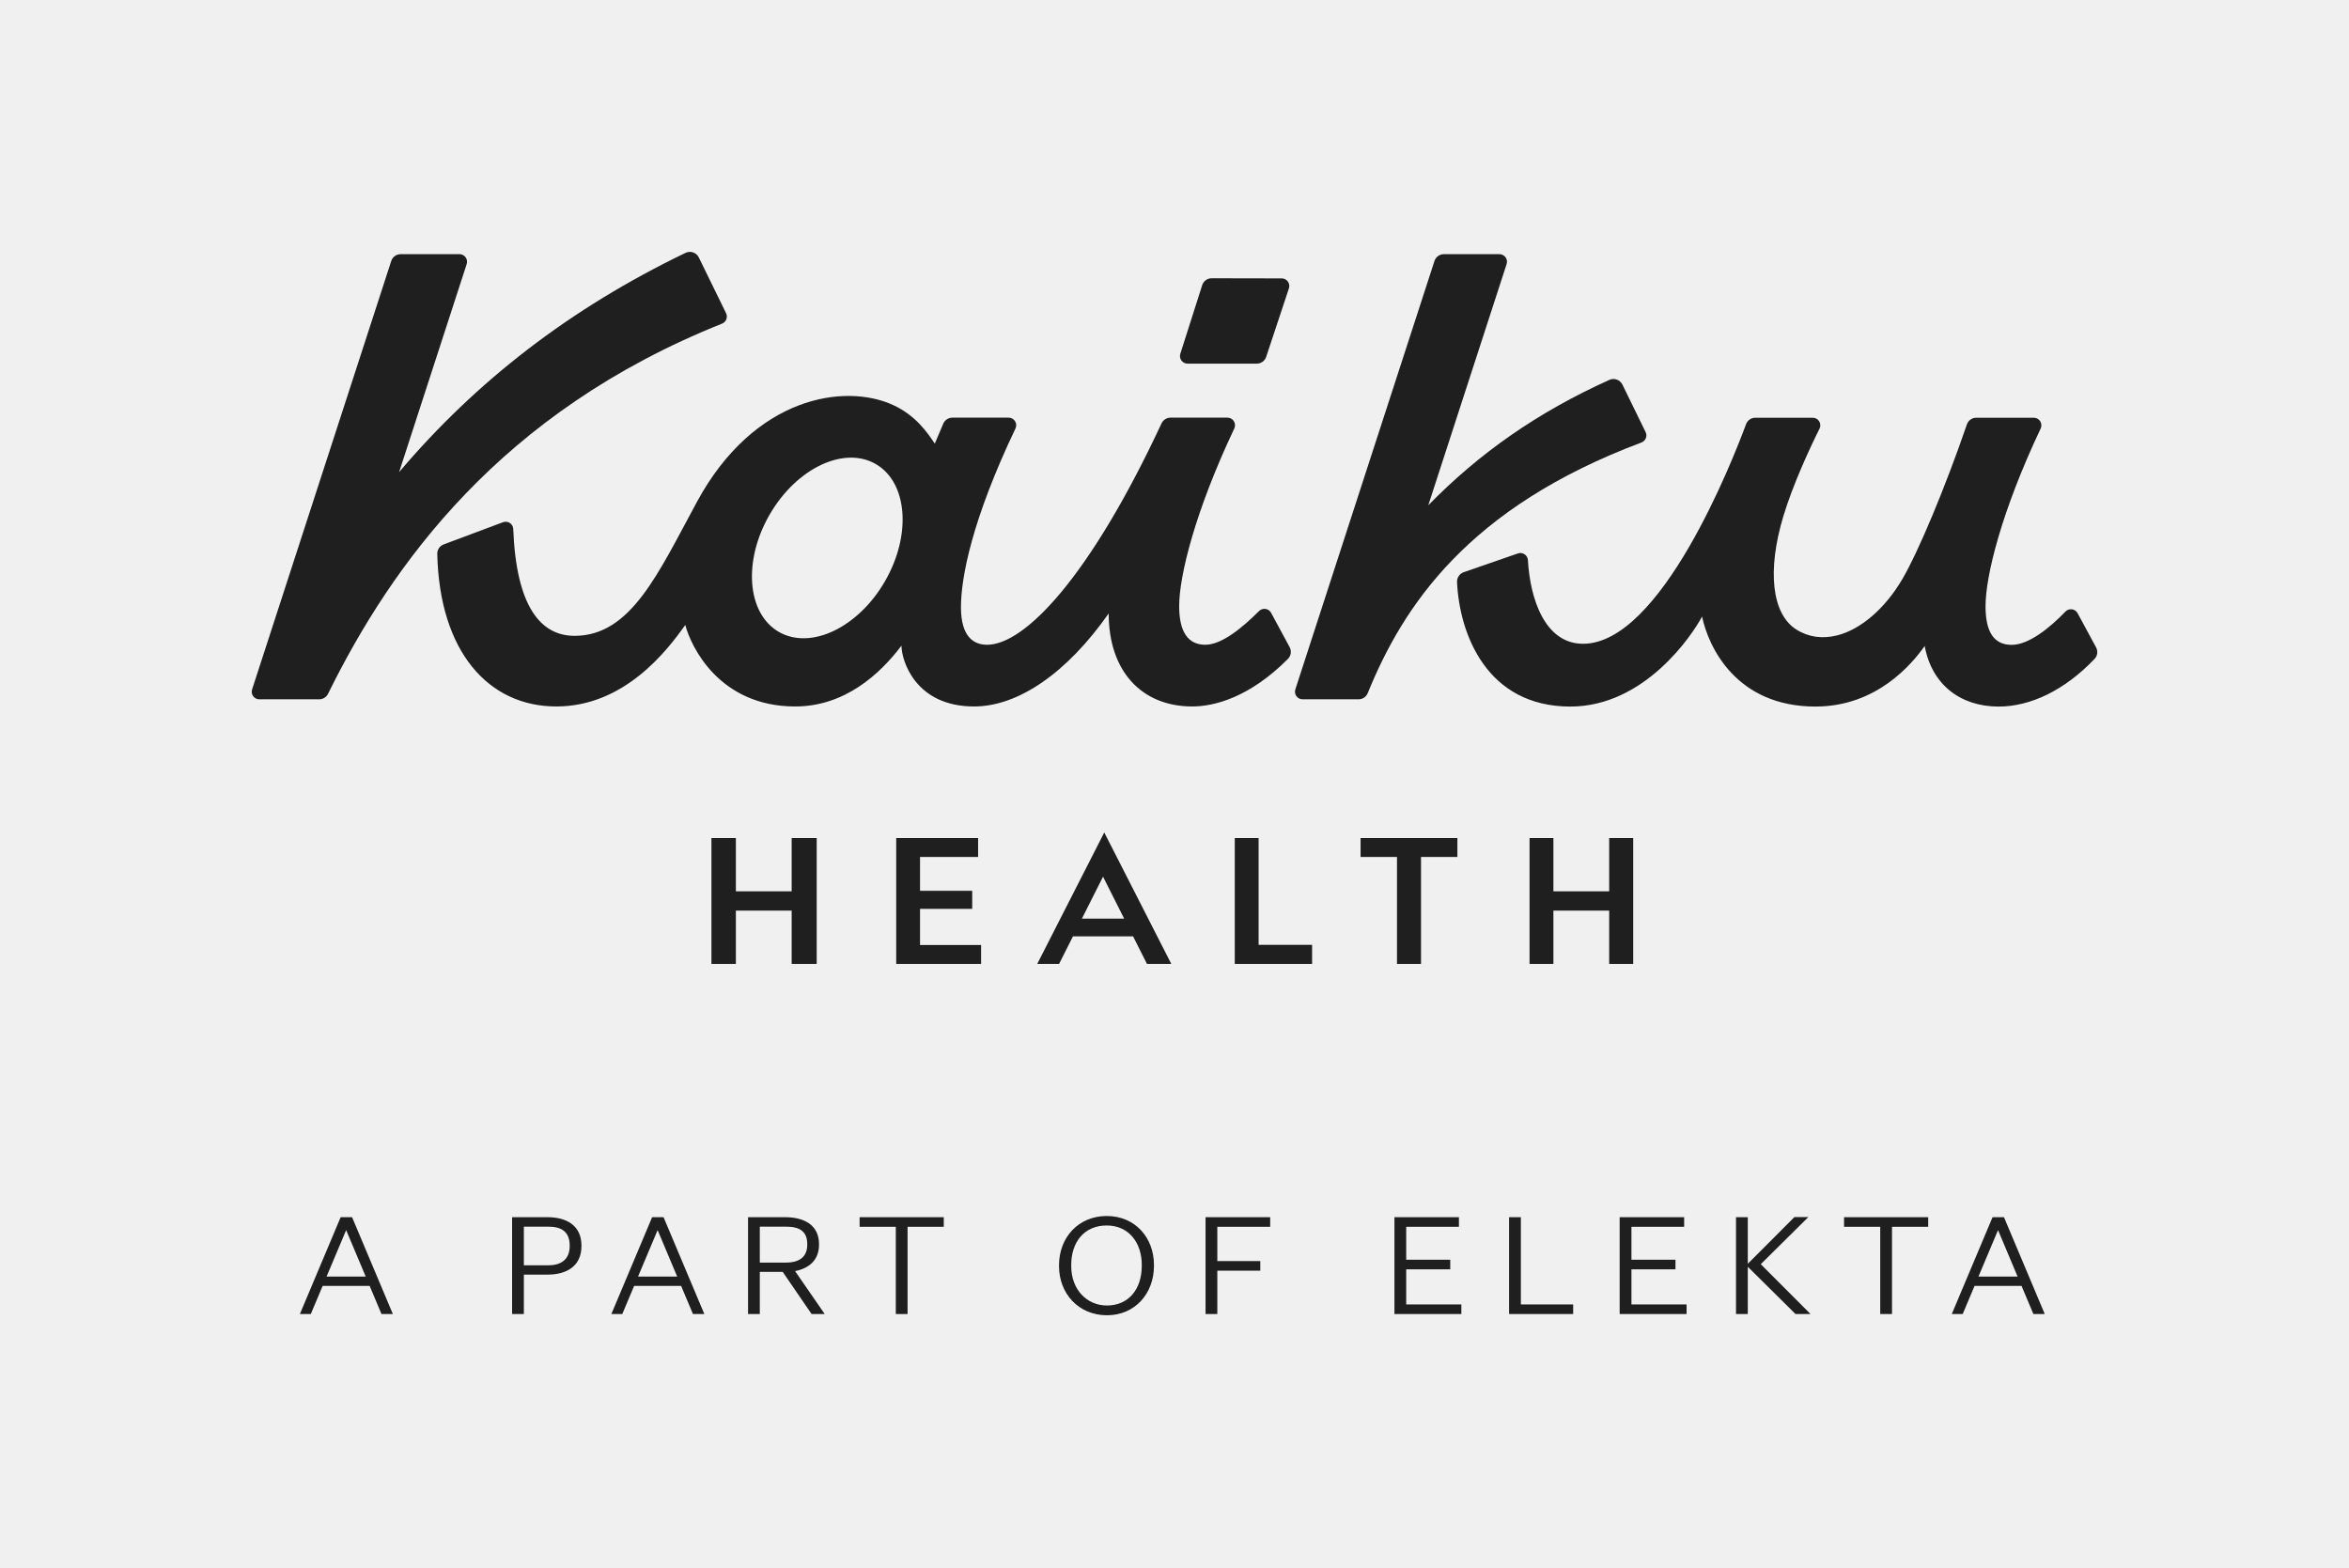
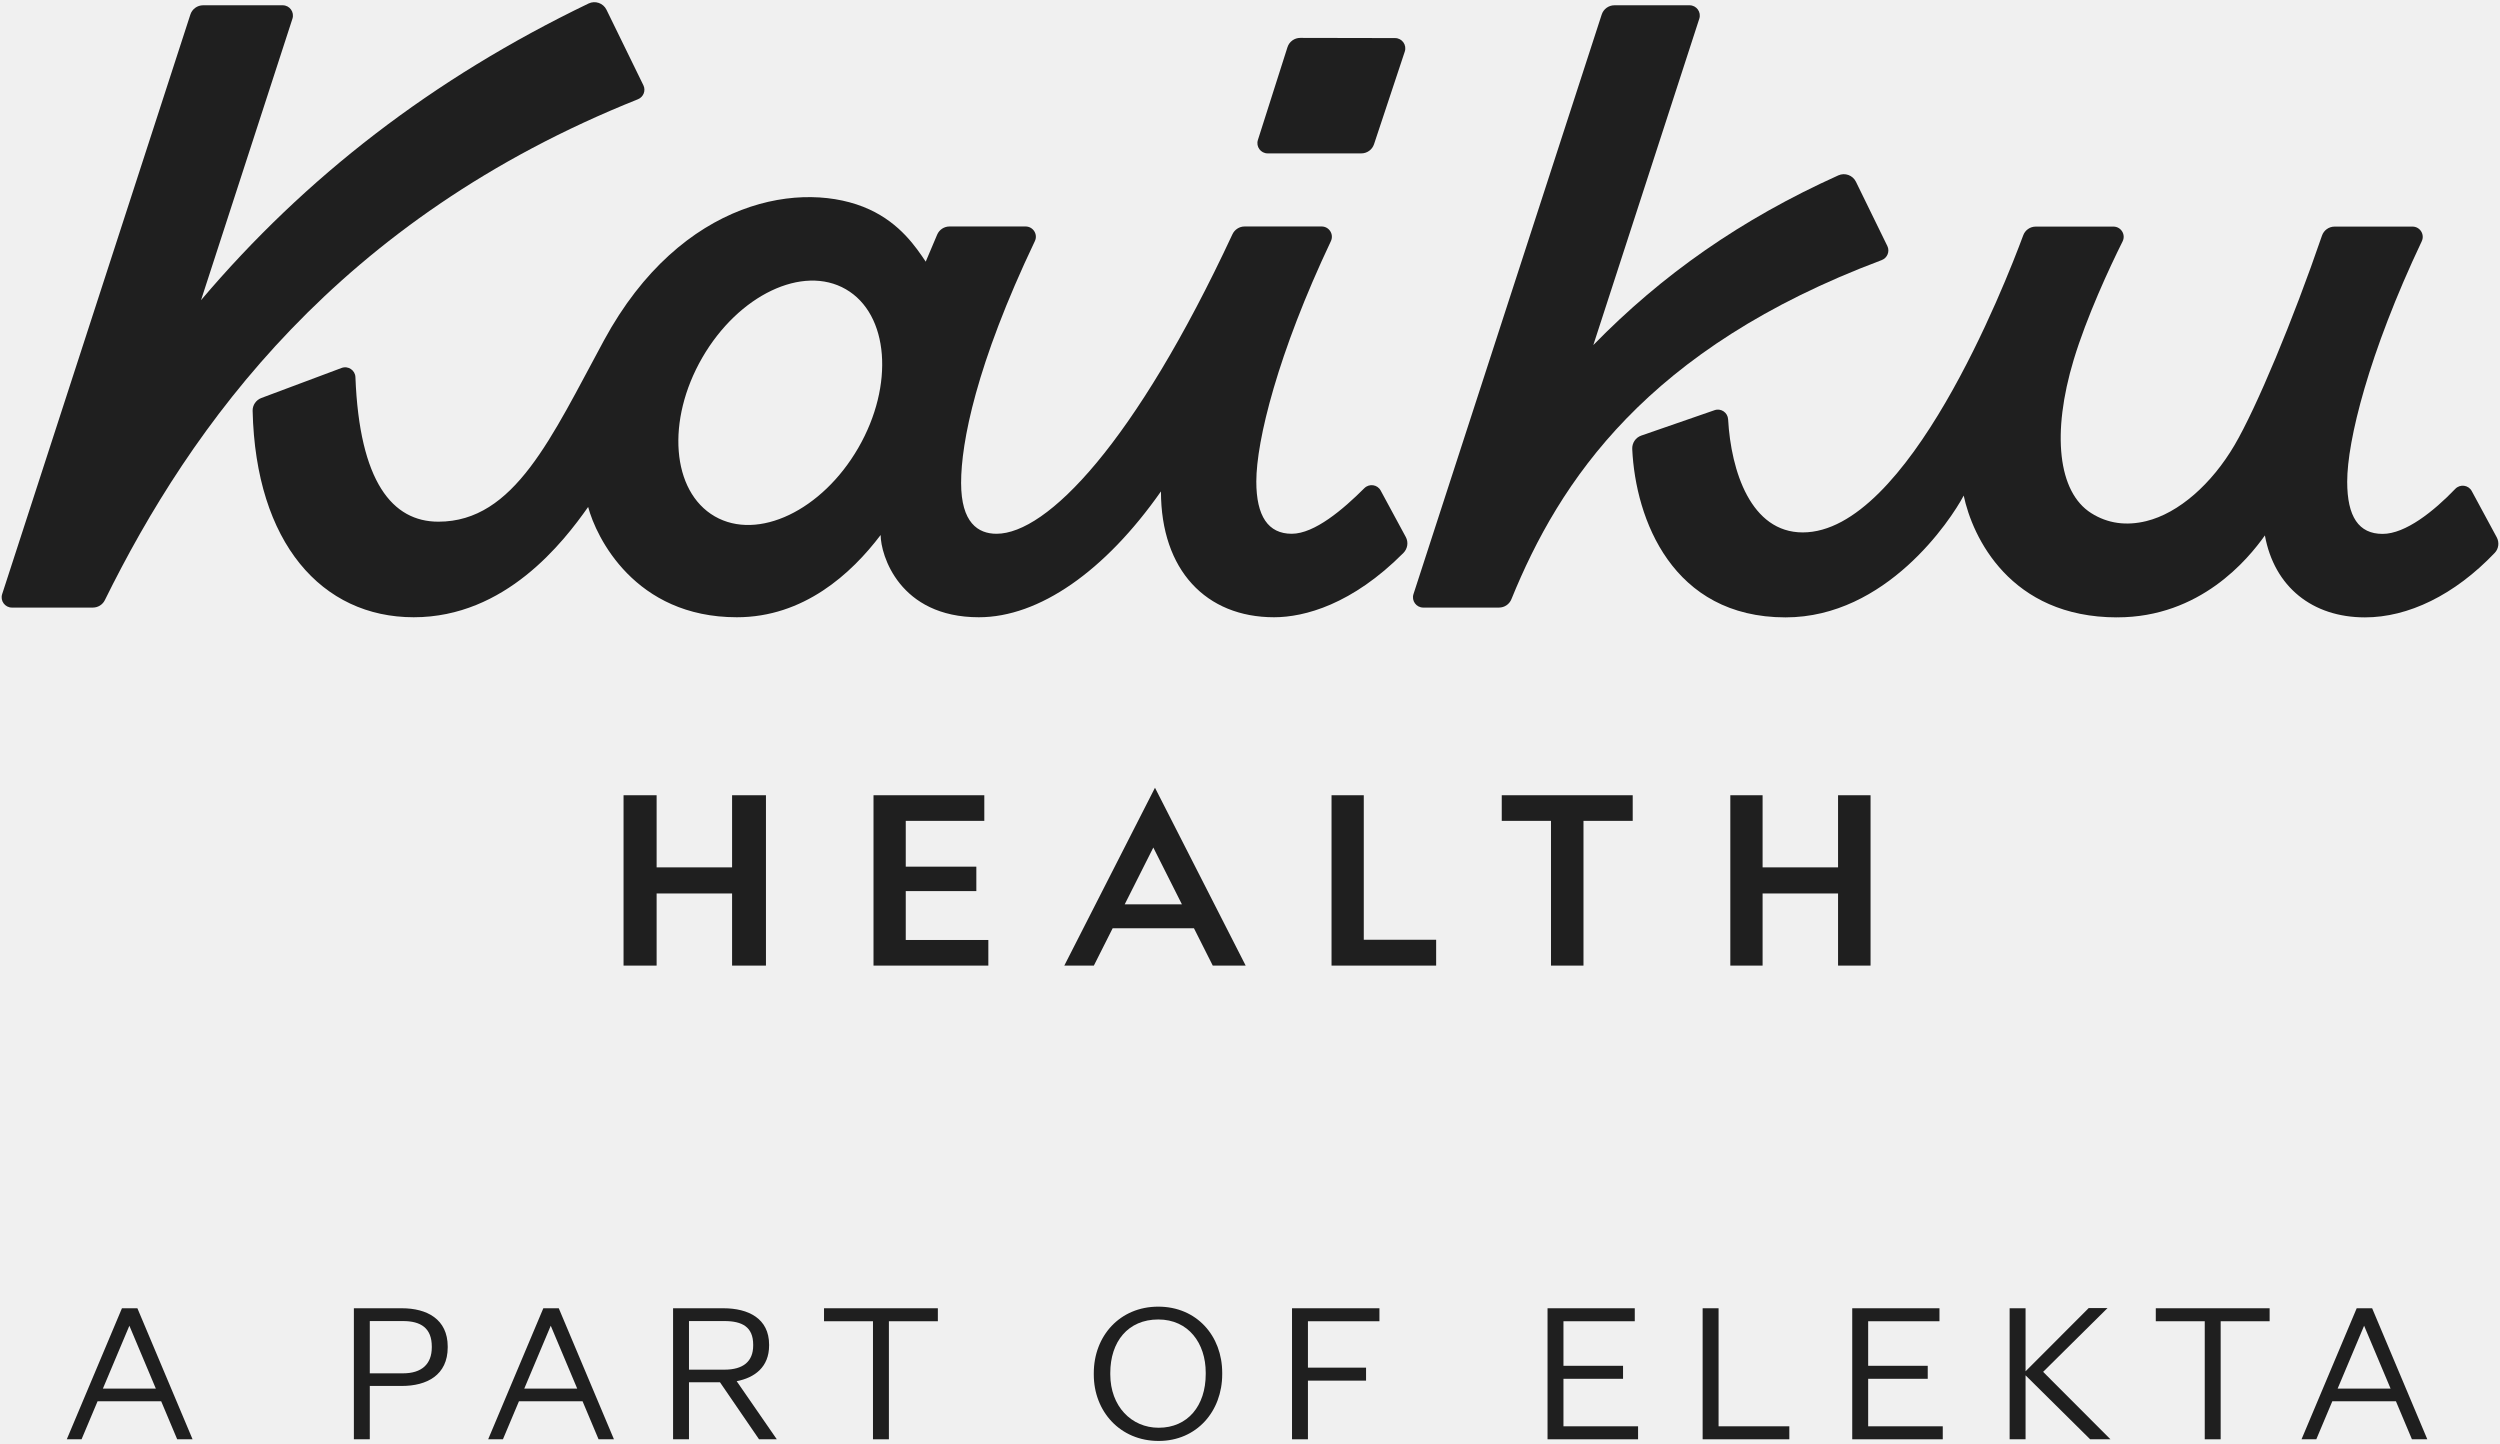
- <svg xmlns="http://www.w3.org/2000/svg" version="1.1" id="Layer_1" x="0px" y="0px" viewBox="0 0 1184.688 790.459" style="enable-background:new 0 0 1184.688 790.459;" xml:space="preserve">
-   <style type="text/css">
- 	.st0{fill:#FFFFFF;}
- 	.st1{fill:#FFC800;}
- 	.st2{fill:#1F1F1F;}
- </style>
+ <svg xmlns="http://www.w3.org/2000/svg" width="100%" height="100%" viewBox="0 0 932 538" version="1.1" xml:space="preserve" style="fill-rule:evenodd;clip-rule:evenodd;stroke-linejoin:round;stroke-miterlimit:2;">
  <g>
-     <path class="st2" d="M915.64,356.331v-0.063C916.028,356.279,915.839,356.31,915.64,356.331    M1047.809,309.293c-1.241-2.294-4.341-2.681-6.148-0.801   c-7.976,8.316-18.544,16.774-27.09,16.774c-8.877,0-13.192-6.368-13.192-19.465   c0-15.208,7.965-47.724,27.787-89.613c1.205-2.545-0.628-5.483-3.446-5.483h-29.028   c-2.137,0-4.027,1.356-4.719,3.378c-10.757,31.395-24.446,64.204-32.573,78.056   c-8.531,14.559-20.864,25.404-32.924,28.363c-7.374,1.807-14.36,0.948-20.576-3.011   c-12.328-7.834-14.752-29.714-6.478-57.145   c4.823-15.972,13.333-34.333,18.224-44.115c1.273-2.545-0.581-5.525-3.425-5.525   h-28.934c-2.09,0-3.954,1.283-4.682,3.247   c-6.887,18.591-43.016,110.765-82.203,110.765c-19.308,0-26.729-22.775-27.818-42.157   c-0.141-2.545-2.65-4.247-5.059-3.409l-27.321,9.468   c-2.116,0.733-3.467,2.781-3.362,5.022c1.21,26.101,14.936,62.748,57.145,62.748   c37.486,0,61.565-36.171,66.425-45.409c3.231,15.349,17.198,45.409,57.229,45.409   v-0.01c30.924,0,48.713-21.602,55.055-30.541   c3.493,19.204,17.742,30.552,37.292,30.552c16.077,0,33.343-8.248,48.41-24.063   c1.477-1.55,1.744-3.907,0.728-5.792L1047.809,309.293z" />
-     <path class="st2" d="M345.76,127.538c-58.197,28.017-105.602,64.717-144.47,110.587   l34.076-104.926c0.801-2.467-1.042-5.001-3.64-5.001h-29.656   c-2.168,0-4.09,1.393-4.755,3.456l-70.169,216.074   c-0.806,2.472,1.037,5.006,3.634,5.006h30.185c1.906,0,3.624-1.068,4.467-2.776   c32.055-64.974,86.859-142.029,198.729-186.721c2.063-0.827,3.011-3.221,2.037-5.221   l-13.757-28.153C351.237,127.391,348.237,126.344,345.76,127.538" />
-     <path class="st2" d="M446.326,293.185c-13.501,23.383-37.465,34.815-53.537,25.535   c-16.067-9.275-18.151-35.747-4.65-59.13   c13.495-23.377,37.465-34.81,53.531-25.53   C457.737,243.335,459.821,269.807,446.326,293.185 M650.423,326.428l-9.369-17.334   c-1.22-2.257-4.268-2.681-6.085-0.864c-7.85,7.85-18.554,16.988-27.069,16.988   c-8.761,0-13.202-6.546-13.202-19.465c0-15.197,7.971-47.708,27.797-89.613   c1.204-2.545-0.628-5.478-3.446-5.478h-28.724c-1.943,0-3.713,1.147-4.53,2.906   c-36.428,78.134-69.179,111.65-87.953,111.65c-6.855,0-13.197-4.08-13.197-18.978   c0-14.962,5.546-44.037,27.499-90.127c1.21-2.529-0.649-5.452-3.456-5.452   h-28.368c-2.006,0-3.818,1.199-4.603,3.048l-4.263,10.065   c-3.613-5.394-9.479-14.166-20.995-19.466   c-24.31-11.186-70.028-4.483-98.93,48.771   c-19.623,36.161-33.338,67.634-61.753,67.634c-17.125,0-29.416-14.778-30.929-53.893   c-0.099-2.592-2.723-4.331-5.153-3.42l-29.908,11.196   c-1.98,0.744-3.31,2.66-3.263,4.771c1.126,49.342,25.828,76.972,60.062,76.972   c34.197,0,55.768-27.986,65.021-41.115c2.959,11.165,17.324,41.115,55.438,41.115   c24.875,0,42.628-16.156,53.605-30.667c0,7.379,6.913,30.667,36.611,30.667   c22.435,0,47.022-17.14,67.891-46.917c0,29.389,16.847,46.917,42.167,46.917   c11.306,0,29.117-4.76,48.205-23.959   C651.093,330.801,651.486,328.392,650.423,326.428" />
-     <path class="st2" d="M811.681,191.605c-36.281,16.355-65.712,37.025-91.347,63.262   l39.507-121.668c0.801-2.467-1.037-5.001-3.634-5.001h-27.996   c-2.163,0-4.085,1.393-4.755,3.456l-70.169,216.074   c-0.801,2.472,1.042,5.006,3.64,5.006h28.253c2.037,0,3.854-1.236,4.619-3.121   c17.868-43.943,50.484-93.562,138.023-126.408c2.116-0.796,3.116-3.226,2.126-5.253   l-11.71-23.964C817.054,191.564,814.138,190.495,811.681,191.605" />
-     <path class="st2" d="M606.308,143.839l-11.024,34.59   c-0.786,2.467,1.053,4.986,3.645,4.986h34.904c2.158,0,4.069-1.377,4.75-3.425   l11.464-34.537c0.822-2.472-1.016-5.022-3.619-5.027l-35.344-0.068   C608.9,140.352,606.968,141.76,606.308,143.839" />
-   </g>
-   <g>
-     <polygon class="st2" points="399.264,449.584 371.131,449.584 371.131,422.696 358.802,422.696    358.802,486.206 371.131,486.206 371.131,459.312 399.264,459.312 399.264,486.206    411.892,486.206 411.892,422.696 399.264,422.696  " />
-     <polygon class="st2" points="464.008,458.43 490.323,458.43 490.323,449.319 464.008,449.319    464.008,432.248 493.295,432.248 493.295,422.696 451.989,422.696 451.989,486.206    494.798,486.206 494.798,476.654 464.008,476.654  " />
-     <polygon class="st2" points="634.76,422.696 622.741,422.696 622.741,486.206 661.739,486.206    661.739,476.569 634.76,476.569  " />
-     <polygon class="st2" points="686.195,432.248 704.552,432.248 704.552,486.206 716.667,486.206    716.667,432.248 735.018,432.248 735.018,422.696 686.195,422.696  " />
-     <polygon class="st2" points="811.571,422.696 811.571,449.584 783.438,449.584 783.438,422.696    771.409,422.696 771.409,486.206 783.438,486.206 783.438,459.312 811.571,459.312    811.571,486.206 823.685,486.206 823.685,422.696  " />
-     <path class="st2" d="M578.461,486.206h12.272l-33.813-66.307l-33.805,66.307h11.018   l7.013-13.924h30.305L578.461,486.206z M545.642,463.354l10.659-21.164l10.655,21.164   H545.642z" />
-   </g>
-   <g>
-     <path class="st2" d="M177.564,613.949h-0.251h-5.483h-0.024l-20.562,48.847h5.505   l5.974-14.185h0.003l-0.002,0.004h23.7h0.001h0.005l5.967,14.181h5.733   L177.564,613.949z M184.444,643.911h-19.742l-0.004,0.009l0.001-0.012l9.875-23.444   l9.87,23.444l0.001,0.003H184.444z" />
-     <path class="st2" d="M276.172,613.949h-17.904v48.849h5.934v-19.886h11.97   c9.293,0,17.078-4.026,17.078-14.413v-0.273   C293.25,618.038,285.534,613.949,276.172,613.949z M287.316,628.499   c0,6.287-3.765,9.709-10.736,9.709H264.201v-19.486h12.379   c6.629,0,10.736,2.596,10.736,9.504V628.499z" />
-     <path class="st2" d="M334.652,613.949h-0.25h-5.483h-0.023l-20.562,48.847h5.505   l5.973-14.181v0.001l0.007-0.01l-0.004,0.01h23.698h0.003h0.005l5.967,14.181   h5.733L334.652,613.949z M331.663,620.464l9.868,23.444h-19.743L331.663,620.464z" />
-     <path class="st2" d="M413.066,627.816v-0.273c0-9.778-7.71-13.593-17.077-13.593h-18.724   v48.849h5.934v-21.252h11.56l14.555,21.252h6.623l-14.959-21.663   C407.68,639.843,413.066,635.879,413.066,627.816z M383.198,636.841v-18.119h13.201   c6.627,0,10.733,2.186,10.733,8.821v0.273c0,6.014-3.763,9.026-10.733,9.026   H383.198z" />
-     <polygon class="st2" points="433.538,618.79 451.79,618.79 451.79,662.798 457.724,662.798    457.724,618.79 475.975,618.79 475.975,613.949 433.538,613.949  " />
-     <path class="st2" d="M558.148,613.349c-14.342,0-24.041,10.928-24.041,24.791v0.551   c0,13.658,9.765,24.725,24.18,24.725c14.203,0,23.696-11.067,23.696-24.864v-0.545   C581.983,624.276,572.49,613.349,558.148,613.349z M575.838,638.485   c0,11.817-6.696,20.009-17.551,20.009c-10.177,0-18.029-8.058-18.029-19.875v-0.545   c0-11.612,6.557-19.942,17.89-19.942c11.272,0,17.69,8.881,17.69,19.809V638.485z" />
-     <polygon class="st2" points="608.008,662.798 613.941,662.798 613.941,640.93 635.61,640.93    635.61,636.09 613.941,636.09 613.941,618.79 640.599,618.79 640.599,613.949    608.008,613.949  " />
-     <polygon class="st2" points="709.201,640.247 731.414,640.247 731.414,635.401 709.201,635.401    709.201,618.79 735.788,618.79 735.788,613.949 703.266,613.949 703.266,662.798    737.017,662.798 737.017,657.957 709.201,657.957  " />
-     <polygon class="st2" points="767.028,613.949 761.089,613.949 761.089,662.798 793.406,662.798    793.406,657.957 767.028,657.957  " />
-     <polygon class="st2" points="822.796,640.247 845.004,640.247 845.004,635.401 822.796,635.401    822.796,618.79 849.378,618.79 849.378,613.949 816.857,613.949 816.857,662.798    850.607,662.798 850.607,657.957 822.796,657.957  " />
-     <polygon class="st2" points="912.029,613.881 905.003,613.881 881.474,637.451 881.474,613.949    875.535,613.949 875.535,662.798 881.474,662.798 881.474,638.955 905.551,662.798    913.122,662.798 888.022,637.656  " />
-     <polygon class="st2" points="930.022,618.79 948.273,618.79 948.273,662.798 954.207,662.798    954.207,618.79 972.458,618.79 972.458,613.949 930.022,613.949  " />
-     <path class="st2" d="M1010.676,613.949h-0.25h-5.486h-0.022l-20.562,48.847h5.506l5.973-14.184   v0.003l0.002-0.004l0,0.004h23.699h0.003h0.005l5.967,14.181h5.733   L1010.676,613.949z M995.834,648.611l0.001-0.009l0,0.006L995.834,648.611z    M1017.555,643.911h-19.752l0.007-0.003l9.874-23.444l9.871,23.444V643.911z" />
+     <g>
+       <path d="M789.296,230.101l0,-0.063c0.388,0.011 0.199,0.042 0,0.063m132.169,-47.037c-1.241,-2.294 -4.342,-2.682 -6.148,-0.802c-7.976,8.317 -18.544,16.774 -27.091,16.774c-8.876,0 -13.192,-6.368 -13.192,-19.465c0,-15.208 7.966,-47.724 27.787,-89.614c1.205,-2.545 -0.628,-5.483 -3.445,-5.483l-29.028,0c-2.137,0 -4.028,1.357 -4.719,3.378c-10.756,31.395 -24.446,64.204 -32.573,78.056c-8.531,14.558 -20.864,25.404 -32.925,28.363c-7.373,1.806 -14.359,0.947 -20.575,-3.012c-12.328,-7.834 -14.753,-29.714 -6.478,-57.144c4.823,-15.973 13.333,-34.333 18.224,-44.116c1.273,-2.545 -0.581,-5.525 -3.425,-5.525l-28.934,0c-2.089,0 -3.953,1.283 -4.681,3.247c-6.887,18.591 -43.016,110.765 -82.204,110.765c-19.308,0 -26.729,-22.775 -27.818,-42.157c-0.141,-2.545 -2.65,-4.247 -5.059,-3.409l-27.321,9.468c-2.115,0.734 -3.466,2.781 -3.362,5.023c1.21,26.1 14.936,62.748 57.145,62.748c37.486,-0 61.565,-36.171 66.425,-45.409c3.231,15.349 17.198,45.409 57.228,45.409l0,-0.011c30.924,0 48.714,-21.602 55.056,-30.541c3.493,19.204 17.742,30.552 37.291,30.552c16.078,-0 33.344,-8.248 48.41,-24.064c1.477,-1.55 1.744,-3.906 0.728,-5.792l-9.316,-17.239Z" style="fill:#1f1f1f;fill-rule:nonzero;" />
+       <path d="M219.416,1.308c-58.198,28.018 -105.602,64.718 -144.47,110.587l34.076,-104.926c0.802,-2.466 -1.042,-5.001 -3.639,-5.001l-29.657,0c-2.168,0 -4.09,1.393 -4.755,3.457l-70.169,216.073c-0.806,2.472 1.037,5.007 3.635,5.007l30.185,-0c1.906,-0 3.624,-1.069 4.467,-2.776c32.055,-64.974 86.859,-142.029 198.729,-186.721c2.063,-0.827 3.011,-3.221 2.037,-5.221l-13.757,-28.153c-1.204,-2.472 -4.205,-3.52 -6.682,-2.326" style="fill:#1f1f1f;fill-rule:nonzero;" />
+       <path d="M319.982,166.955c-13.501,23.383 -37.465,34.815 -53.536,25.535c-16.067,-9.275 -18.151,-35.747 -4.651,-59.13c13.496,-23.377 37.465,-34.809 53.532,-25.529c16.066,9.274 18.151,35.747 4.655,59.124m204.097,33.244l-9.369,-17.334c-1.22,-2.257 -4.268,-2.682 -6.085,-0.864c-7.85,7.85 -18.554,16.988 -27.07,16.988c-8.761,-0 -13.202,-6.546 -13.202,-19.466c0,-15.197 7.971,-47.707 27.798,-89.613c1.204,-2.545 -0.629,-5.478 -3.446,-5.478l-28.724,0c-1.943,0 -3.713,1.147 -4.53,2.907c-36.428,78.134 -69.18,111.65 -87.954,111.65c-6.855,-0 -13.197,-4.08 -13.197,-18.979c0,-14.961 5.546,-44.036 27.499,-90.126c1.21,-2.53 -0.649,-5.452 -3.456,-5.452l-28.368,0c-2.006,0 -3.818,1.2 -4.604,3.048l-4.262,10.065c-3.614,-5.394 -9.479,-14.165 -20.995,-19.465c-24.31,-11.186 -70.028,-4.483 -98.93,48.771c-19.622,36.161 -33.338,67.634 -61.753,67.634c-17.125,0 -29.416,-14.778 -30.929,-53.892c-0.1,-2.593 -2.723,-4.331 -5.153,-3.42l-29.908,11.196c-1.98,0.744 -3.31,2.661 -3.263,4.771c1.126,49.342 25.829,76.972 60.062,76.972c34.197,-0 55.768,-27.986 65.021,-41.115c2.959,11.165 17.324,41.115 55.438,41.115c24.875,-0 42.628,-16.156 53.605,-30.667c-0,7.378 6.912,30.667 36.61,30.667c22.435,-0 47.022,-17.141 67.891,-46.917c0,29.389 16.847,46.917 42.168,46.917c11.306,-0 29.117,-4.761 48.205,-23.959c1.571,-1.582 1.964,-3.99 0.901,-5.954" style="fill:#1f1f1f;fill-rule:nonzero;" />
+       <path d="M685.338,65.376c-36.282,16.355 -65.713,37.025 -91.347,63.261l39.507,-121.668c0.801,-2.467 -1.037,-5.001 -3.635,-5.001l-27.996,-0c-2.163,-0 -4.085,1.393 -4.755,3.456l-70.169,216.074c-0.801,2.471 1.042,5.006 3.64,5.006l28.253,0c2.037,0 3.854,-1.236 4.618,-3.121c17.869,-43.943 50.484,-93.562 138.024,-126.408c2.115,-0.796 3.115,-3.226 2.126,-5.252l-11.71,-23.964c-1.183,-2.425 -4.1,-3.493 -6.556,-2.383" style="fill:#1f1f1f;fill-rule:nonzero;" />
+       <path d="M479.964,17.61l-11.024,34.589c-0.785,2.467 1.053,4.986 3.645,4.986l34.904,-0c2.158,-0 4.069,-1.378 4.75,-3.425l11.463,-34.537c0.823,-2.472 -1.016,-5.022 -3.618,-5.028l-35.344,-0.068c-2.184,-0.005 -4.116,1.404 -4.776,3.483" style="fill:#1f1f1f;fill-rule:nonzero;" />
+       <path d="M272.92,323.355l-28.133,-0l0,-26.889l-12.329,-0l0,63.51l12.329,0l0,-26.893l28.133,-0l0,26.893l12.628,0l-0,-63.51l-12.628,-0l0,26.889Z" style="fill:#1f1f1f;fill-rule:nonzero;" />
+       <path d="M337.664,332.2l26.315,0l-0,-9.111l-26.315,0l-0,-17.071l29.287,0l-0,-9.552l-41.306,-0l0,63.51l42.81,0l-0,-9.552l-30.791,-0l-0,-18.224Z" style="fill:#1f1f1f;fill-rule:nonzero;" />
+       <path d="M508.416,296.466l-12.019,-0l-0,63.51l38.998,0l-0,-9.636l-26.979,-0l-0,-53.874Z" style="fill:#1f1f1f;fill-rule:nonzero;" />
+       <path d="M559.851,306.018l18.357,0l-0,53.958l12.115,0l-0,-53.958l18.351,0l0,-9.552l-48.823,-0l0,9.552Z" style="fill:#1f1f1f;fill-rule:nonzero;" />
+       <path d="M685.228,296.466l-0,26.889l-28.134,-0l-0,-26.889l-12.029,-0l-0,63.51l12.029,0l-0,-26.893l28.134,-0l-0,26.893l12.114,0l-0,-63.51l-12.114,-0Z" style="fill:#1f1f1f;fill-rule:nonzero;" />
+       <path d="M452.117,359.976l12.272,0l-33.813,-66.307l-33.806,66.307l11.018,0l7.013,-13.924l30.306,0l7.01,13.924Zm-32.819,-22.852l10.658,-21.164l10.656,21.164l-21.314,0Z" style="fill:#1f1f1f;fill-rule:nonzero;" />
+       <path d="M51.22,487.72l-5.758,-0l-20.562,48.847l5.505,-0l5.975,-14.185l0.003,-0l-0.002,0.004l23.707,0l5.967,14.181l5.733,-0l-20.568,-48.847Zm6.881,29.961l-19.743,0l-0.004,0.009l0.001,-0.012l9.875,-23.444l9.87,23.444l0.001,0.003Z" style="fill:#1f1f1f;fill-rule:nonzero;" />
+       <path d="M149.828,487.72l-17.904,-0l-0,48.848l5.934,0l-0,-19.886l11.97,0c9.292,0 17.078,-4.025 17.078,-14.413l-0,-0.273c-0,-10.188 -7.716,-14.276 -17.078,-14.276Zm11.144,14.549c0,6.287 -3.765,9.709 -10.735,9.709l-12.379,0l-0,-19.486l12.379,0c6.628,0 10.735,2.597 10.735,9.504l0,0.273Z" style="fill:#1f1f1f;fill-rule:nonzero;" />
+       <path d="M208.308,487.72l-5.757,-0l-20.562,48.847l5.505,-0l5.973,-14.182l-0,0.001l0.007,-0.01l-0.004,0.01l23.706,0l5.968,14.181l5.733,-0l-20.569,-48.847Zm-2.989,6.514l9.868,23.444l-19.743,0l9.875,-23.444Z" style="fill:#1f1f1f;fill-rule:nonzero;" />
+       <path d="M286.722,501.586l-0,-0.273c-0,-9.778 -7.711,-13.593 -17.077,-13.593l-18.724,-0l-0,48.848l5.933,0l0,-21.252l11.561,-0l14.554,21.252l6.624,0l-14.96,-21.662c6.703,-1.293 12.089,-5.256 12.089,-13.32Zm-29.868,9.026l0,-18.12l13.201,0c6.627,0 10.733,2.186 10.733,8.821l-0,0.273c-0,6.014 -3.764,9.026 -10.733,9.026l-13.201,-0Z" style="fill:#1f1f1f;fill-rule:nonzero;" />
+       <path d="M307.195,492.56l18.251,0l0,44.008l5.934,0l-0,-44.008l18.251,0l0,-4.84l-42.436,-0l-0,4.84Z" style="fill:#1f1f1f;fill-rule:nonzero;" />
+       <path d="M431.804,487.119c-14.342,-0 -24.04,10.927 -24.04,24.791l-0,0.551c-0,13.658 9.765,24.724 24.179,24.724c14.203,0 23.696,-11.066 23.696,-24.863l0,-0.545c0,-13.731 -9.493,-24.658 -23.835,-24.658Zm17.69,25.136c0,11.817 -6.695,20.009 -17.551,20.009c-10.176,-0 -18.029,-8.058 -18.029,-19.876l0,-0.545c0,-11.611 6.557,-19.942 17.89,-19.942c11.273,0 17.69,8.882 17.69,19.809l0,0.545Z" style="fill:#1f1f1f;fill-rule:nonzero;" />
+       <path d="M481.664,536.568l5.934,0l-0,-21.867l21.668,-0l0,-4.841l-21.668,0l-0,-17.3l26.657,0l-0,-4.84l-32.591,-0l-0,48.848Z" style="fill:#1f1f1f;fill-rule:nonzero;" />
+       <path d="M582.857,514.017l22.214,0l-0,-4.846l-22.214,0l-0,-16.611l26.587,0l0,-4.84l-32.522,-0l-0,48.848l33.751,0l0,-4.841l-27.816,0l-0,-17.71Z" style="fill:#1f1f1f;fill-rule:nonzero;" />
+       <path d="M640.684,487.72l-5.939,-0l0,48.848l32.317,0l-0,-4.841l-26.378,0l0,-44.007Z" style="fill:#1f1f1f;fill-rule:nonzero;" />
+       <path d="M696.452,514.017l22.208,0l0,-4.846l-22.208,0l0,-16.611l26.582,0l0,-4.84l-32.521,-0l-0,48.848l33.75,0l0,-4.841l-27.811,0l0,-17.71Z" style="fill:#1f1f1f;fill-rule:nonzero;" />
+       <path d="M785.685,487.651l-7.026,0l-23.529,23.57l-0,-23.501l-5.939,-0l-0,48.848l5.939,0l-0,-23.843l24.077,23.843l7.571,0l-25.1,-25.142l24.007,-23.775Z" style="fill:#1f1f1f;fill-rule:nonzero;" />
+       <path d="M803.678,492.56l18.251,0l0,44.008l5.934,0l0,-44.008l18.252,0l-0,-4.84l-42.437,-0l-0,4.84Z" style="fill:#1f1f1f;fill-rule:nonzero;" />
+       <path d="M884.332,487.72l-5.758,-0l-20.563,48.847l5.506,-0l5.973,-14.184l-0,0.003l0.002,-0.004l0,0.004l23.707,0l5.968,14.181l5.733,-0l-20.568,-48.847Zm-14.842,34.662l0.001,-0.009l0,0.005l-0.001,0.004Zm21.722,-4.701l-19.752,0l0.006,-0.003l9.874,-23.444l9.872,23.444l-0,0.003Z" style="fill:#1f1f1f;fill-rule:nonzero;" />
+     </g>
  </g>
</svg>
